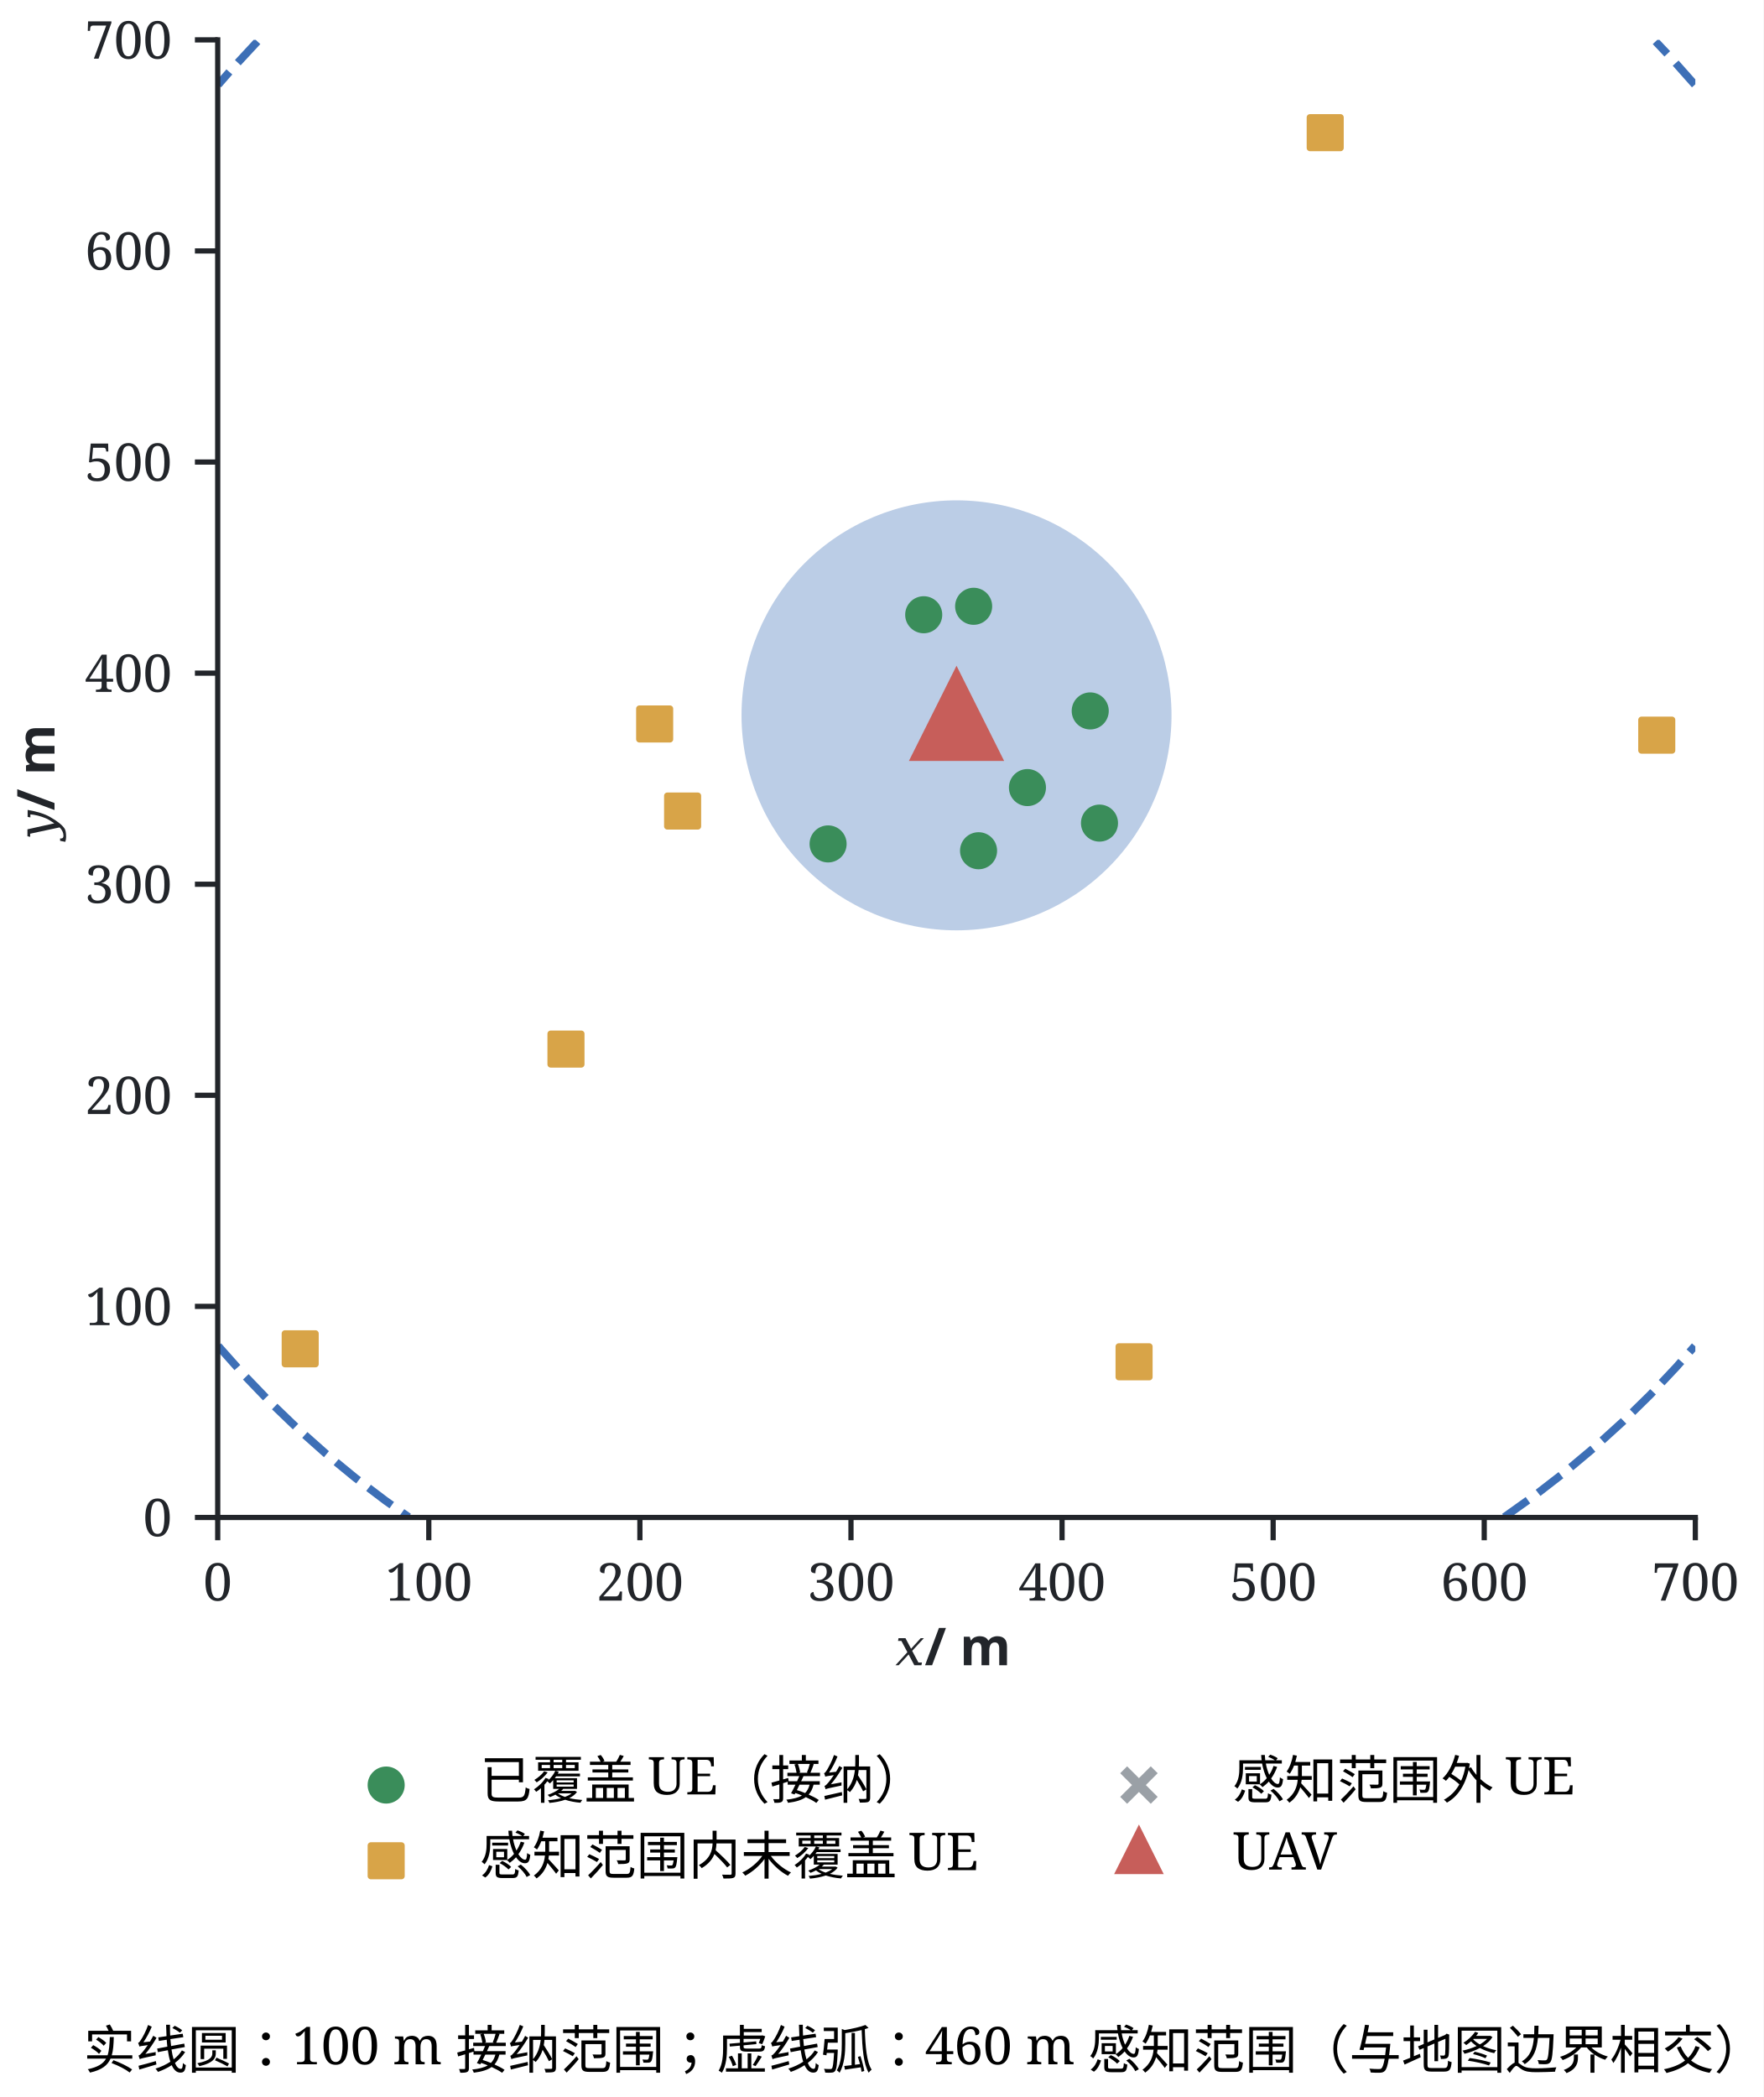
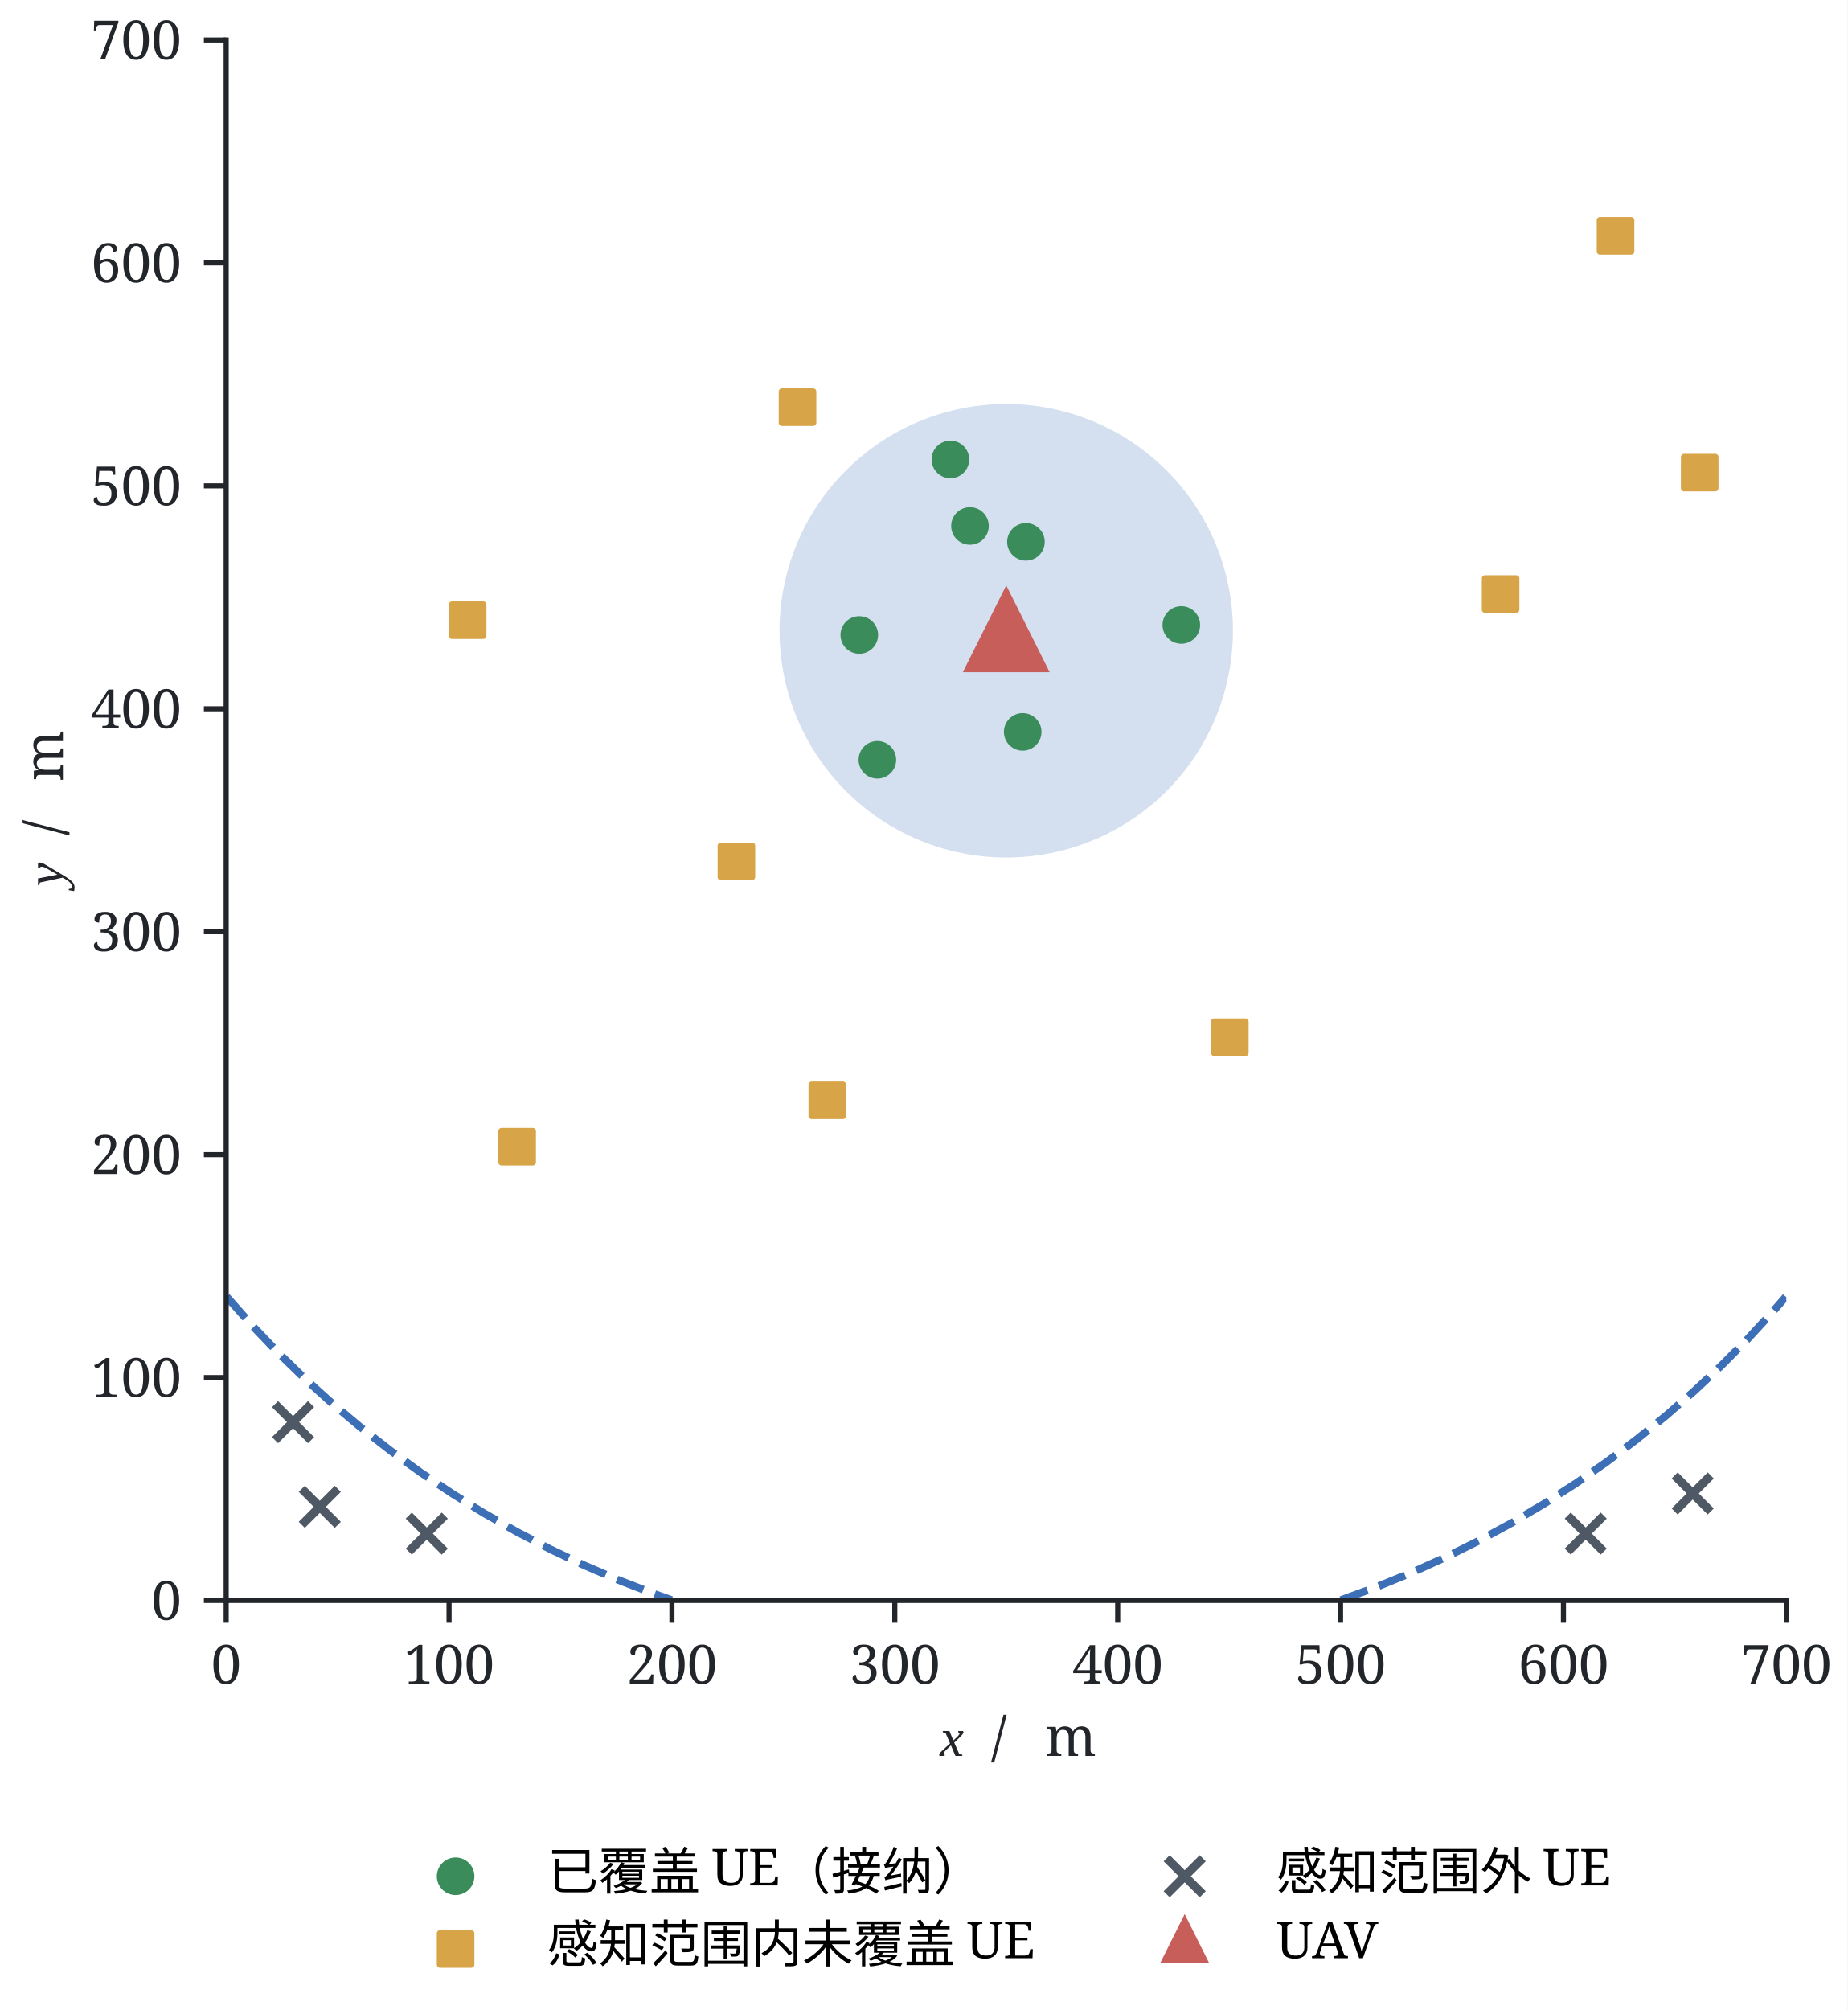
- <svg xmlns="http://www.w3.org/2000/svg" xmlns:xlink="http://www.w3.org/1999/xlink" width="270.679pt" height="321.873pt" viewBox="0 0 270.679 321.873" version="1.1">
+ <svg xmlns="http://www.w3.org/2000/svg" xmlns:xlink="http://www.w3.org/1999/xlink" width="289.905pt" height="315.323pt" viewBox="0 0 289.905 315.323" version="1.1">
  <defs>
    <style type="text/css">*{stroke-linejoin: round; stroke-linecap: butt}</style>
  </defs>
  <g id="figure_1">
    <g id="patch_1">
-       <path d="M 0 321.873  L 270.679 321.873  L 270.679 0  L 0 0  z " style="fill: #ffffff" />
+       <path d="M 0 315.323  L 289.905 315.323  L 289.905 0  L 0 0  z " style="fill: #ffffff" />
    </g>
    <g id="axes_1">
      <g id="patch_2">
-         <path d="M 33.417 232.92  L 260.217 232.92  L 260.217 6.12  L 33.417 6.12  z " style="fill: #ffffff" />
+         <path d="M 35.49 251.078  L 280.29 251.078  L 280.29 6.278  L 35.49 6.278  z " style="fill: #ffffff" />
      </g>
      <g id="patch_3">
-         <path d="M 146.817 142.2  C 155.41 142.2 163.652 138.786 169.728 132.71  C 175.804 126.634 179.218 118.393 179.218 109.8  C 179.218 101.207 175.804 92.966 169.728 86.89  C 163.652 80.814 155.41 77.4 146.817 77.4  C 138.225 77.4 129.983 80.814 123.907 86.89  C 117.831 92.966 114.418 101.207 114.418 109.8  C 114.418 118.393 117.831 126.634 123.907 132.71  C 129.983 138.786 138.225 142.2 146.817 142.2  z " clip-path="url(#p9368cf086e)" style="fill: #3d6fb6; opacity: 0.35; stroke: #3d6fb6; stroke-width: 1.2; stroke-linejoin: miter" />
+         <path d="M 157.89 133.924  C 167.165 133.924 176.06 130.239 182.619 123.681  C 189.177 117.123 192.861 108.227 192.861 98.952  C 192.861 89.678 189.177 80.782 182.619 74.224  C 176.06 67.666 167.165 63.981 157.89 63.981  C 148.615 63.981 139.72 67.666 133.161 74.224  C 126.603 80.782 122.919 89.678 122.919 98.952  C 122.919 108.227 126.603 117.123 133.161 123.681  C 139.72 130.239 148.615 133.924 157.89 133.924  z " clip-path="url(#pd703737ec7)" style="fill: #3d6fb6; opacity: 0.22; stroke: #3d6fb6; stroke-width: 1.2; stroke-linejoin: miter" />
      </g>
      <g id="matplotlib.axis_1">
        <g id="xtick_1">
          <g id="line2d_1">
            <defs>
-               <path id="mb18fb836b9" d="M 0 0  L 0 3.5  " style="stroke: #22252a; stroke-width: 0.8" />
+               <path id="m002467af67" d="M 0 0  L 0 3.5  " style="stroke: #22252a; stroke-width: 0.8" />
            </defs>
            <g>
-               <use xlink:href="#mb18fb836b9" x="33.417" y="232.92" style="fill: #22252a; stroke: #22252a; stroke-width: 0.8" />
+               <use xlink:href="#m002467af67" x="35.49" y="251.078" style="fill: #22252a; stroke: #22252a; stroke-width: 0.8" />
            </g>
          </g>
          <g id="text_1">
-             <text style="fill: #22252a; font: 8px 'Songti SC', serif; text-anchor: middle" x="33.417" y="245.68" transform="rotate(-0 33.4175 245.68)">0</text>
+             <text style="font-size: 8.5px; font-family: 'SimSun', serif; text-anchor: middle; fill: #22252a" x="35.49" y="264.154" transform="rotate(-0 35.49 264.1543)">0</text>
          </g>
        </g>
        <g id="xtick_2">
          <g id="line2d_2">
            <g>
-               <use xlink:href="#mb18fb836b9" x="65.817" y="232.92" style="fill: #22252a; stroke: #22252a; stroke-width: 0.8" />
+               <use xlink:href="#m002467af67" x="70.461" y="251.078" style="fill: #22252a; stroke: #22252a; stroke-width: 0.8" />
            </g>
          </g>
          <g id="text_2">
-             <text style="fill: #22252a; font: 8px 'Songti SC', serif; text-anchor: middle" x="65.817" y="245.68" transform="rotate(-0 65.8175 245.68)">100</text>
+             <text style="font-size: 8.5px; font-family: 'SimSun', serif; text-anchor: middle; fill: #22252a" x="70.461" y="264.154" transform="rotate(-0 70.46143 264.1543)">100</text>
          </g>
        </g>
        <g id="xtick_3">
          <g id="line2d_3">
            <g>
-               <use xlink:href="#mb18fb836b9" x="98.218" y="232.92" style="fill: #22252a; stroke: #22252a; stroke-width: 0.8" />
+               <use xlink:href="#m002467af67" x="105.433" y="251.078" style="fill: #22252a; stroke: #22252a; stroke-width: 0.8" />
            </g>
          </g>
          <g id="text_3">
-             <text style="fill: #22252a; font: 8px 'Songti SC', serif; text-anchor: middle" x="98.218" y="245.68" transform="rotate(-0 98.2175 245.68)">200</text>
+             <text style="font-size: 8.5px; font-family: 'SimSun', serif; text-anchor: middle; fill: #22252a" x="105.433" y="264.154" transform="rotate(-0 105.4329 264.1543)">200</text>
          </g>
        </g>
        <g id="xtick_4">
          <g id="line2d_4">
            <g>
-               <use xlink:href="#mb18fb836b9" x="130.618" y="232.92" style="fill: #22252a; stroke: #22252a; stroke-width: 0.8" />
+               <use xlink:href="#m002467af67" x="140.404" y="251.078" style="fill: #22252a; stroke: #22252a; stroke-width: 0.8" />
            </g>
          </g>
          <g id="text_4">
-             <text style="fill: #22252a; font: 8px 'Songti SC', serif; text-anchor: middle" x="130.618" y="245.68" transform="rotate(-0 130.6175 245.68)">300</text>
+             <text style="font-size: 8.5px; font-family: 'SimSun', serif; text-anchor: middle; fill: #22252a" x="140.404" y="264.154" transform="rotate(-0 140.4043 264.1543)">300</text>
          </g>
        </g>
        <g id="xtick_5">
          <g id="line2d_5">
            <g>
-               <use xlink:href="#mb18fb836b9" x="163.018" y="232.92" style="fill: #22252a; stroke: #22252a; stroke-width: 0.8" />
+               <use xlink:href="#m002467af67" x="175.376" y="251.078" style="fill: #22252a; stroke: #22252a; stroke-width: 0.8" />
            </g>
          </g>
          <g id="text_5">
-             <text style="fill: #22252a; font: 8px 'Songti SC', serif; text-anchor: middle" x="163.018" y="245.68" transform="rotate(-0 163.0175 245.68)">400</text>
+             <text style="font-size: 8.5px; font-family: 'SimSun', serif; text-anchor: middle; fill: #22252a" x="175.376" y="264.154" transform="rotate(-0 175.3757 264.1543)">400</text>
          </g>
        </g>
        <g id="xtick_6">
          <g id="line2d_6">
            <g>
-               <use xlink:href="#mb18fb836b9" x="195.417" y="232.92" style="fill: #22252a; stroke: #22252a; stroke-width: 0.8" />
+               <use xlink:href="#m002467af67" x="210.347" y="251.078" style="fill: #22252a; stroke: #22252a; stroke-width: 0.8" />
            </g>
          </g>
          <g id="text_6">
-             <text style="fill: #22252a; font: 8px 'Songti SC', serif; text-anchor: middle" x="195.417" y="245.68" transform="rotate(-0 195.4175 245.68)">500</text>
+             <text style="font-size: 8.5px; font-family: 'SimSun', serif; text-anchor: middle; fill: #22252a" x="210.347" y="264.154" transform="rotate(-0 210.3471 264.1543)">500</text>
          </g>
        </g>
        <g id="xtick_7">
          <g id="line2d_7">
            <g>
-               <use xlink:href="#mb18fb836b9" x="227.817" y="232.92" style="fill: #22252a; stroke: #22252a; stroke-width: 0.8" />
+               <use xlink:href="#m002467af67" x="245.319" y="251.078" style="fill: #22252a; stroke: #22252a; stroke-width: 0.8" />
            </g>
          </g>
          <g id="text_7">
-             <text style="fill: #22252a; font: 8px 'Songti SC', serif; text-anchor: middle" x="227.817" y="245.68" transform="rotate(-0 227.8175 245.68)">600</text>
+             <text style="font-size: 8.5px; font-family: 'SimSun', serif; text-anchor: middle; fill: #22252a" x="245.319" y="264.154" transform="rotate(-0 245.3186 264.1543)">600</text>
          </g>
        </g>
        <g id="xtick_8">
          <g id="line2d_8">
            <g>
-               <use xlink:href="#mb18fb836b9" x="260.217" y="232.92" style="fill: #22252a; stroke: #22252a; stroke-width: 0.8" />
+               <use xlink:href="#m002467af67" x="280.29" y="251.078" style="fill: #22252a; stroke: #22252a; stroke-width: 0.8" />
            </g>
          </g>
          <g id="text_8">
-             <text style="fill: #22252a; font: 8px 'Songti SC', serif; text-anchor: middle" x="260.217" y="245.68" transform="rotate(-0 260.2175 245.68)">700</text>
+             <text style="font-size: 8.5px; font-family: 'SimSun', serif; text-anchor: middle; fill: #22252a" x="280.29" y="264.154" transform="rotate(-0 280.29 264.1543)">700</text>
          </g>
        </g>
        <g id="text_9">
-           <g style="fill: #22252a" transform="translate(137.4175 256.5525)">
+           <g style="fill: #22252a" transform="translate(147.4775 275.4643)">
            <text>
-               <tspan style="font: italic 8px 'DejaVu Serif'" x="0" y="-0.953">x</tspan>
-               <tspan style="font: 900 8px 'Songti SC'" x="4.512 6.512 10.512 12.512" y="-0.953"> / m</tspan>
+               <tspan x="0" y="-0" style="font-style: italic; font-size: 8.5px; font-family: 'Times New Roman'; fill: #22252a">x</tspan>
+               <tspan x="3.773" y="-0" style="font-size: 8.5px; font-family: 'SimSun'; fill: #22252a"> </tspan>
+               <tspan x="8.023" y="-0" style="font-size: 8.5px; font-family: 'SimSun'; fill: #22252a">/</tspan>
+               <tspan x="12.273" y="-0" style="font-size: 8.5px; font-family: 'SimSun'; fill: #22252a"> </tspan>
+               <tspan x="16.523" y="-0" style="font-size: 8.5px; font-family: 'SimSun'; fill: #22252a">m</tspan>
            </text>
          </g>
        </g>
      </g>
      <g id="matplotlib.axis_2">
        <g id="ytick_1">
          <g id="line2d_9">
            <defs>
-               <path id="mf418c98da9" d="M 0 0  L -3.5 0  " style="stroke: #22252a; stroke-width: 0.8" />
+               <path id="mc7a81ea684" d="M 0 0  L -3.5 0  " style="stroke: #22252a; stroke-width: 0.8" />
            </defs>
            <g>
-               <use xlink:href="#mf418c98da9" x="33.417" y="232.92" style="fill: #22252a; stroke: #22252a; stroke-width: 0.8" />
+               <use xlink:href="#mc7a81ea684" x="35.49" y="251.078" style="fill: #22252a; stroke: #22252a; stroke-width: 0.8" />
            </g>
          </g>
          <g id="text_10">
-             <text style="fill: #22252a; font: 8px 'Songti SC', serif; text-anchor: end" x="26.418" y="235.8" transform="rotate(-0 26.4175 235.8)">0</text>
+             <text style="font-size: 8.5px; font-family: 'SimSun', serif; text-anchor: end; fill: #22252a" x="28.49" y="254.116" transform="rotate(-0 28.49 254.1162)">0</text>
          </g>
        </g>
        <g id="ytick_2">
          <g id="line2d_10">
            <g>
-               <use xlink:href="#mf418c98da9" x="33.417" y="200.52" style="fill: #22252a; stroke: #22252a; stroke-width: 0.8" />
+               <use xlink:href="#mc7a81ea684" x="35.49" y="216.107" style="fill: #22252a; stroke: #22252a; stroke-width: 0.8" />
            </g>
          </g>
          <g id="text_11">
-             <text style="fill: #22252a; font: 8px 'Songti SC', serif; text-anchor: end" x="26.418" y="203.4" transform="rotate(-0 26.4175 203.4)">100</text>
+             <text style="font-size: 8.5px; font-family: 'SimSun', serif; text-anchor: end; fill: #22252a" x="28.49" y="219.145" transform="rotate(-0 28.49 219.1447)">100</text>
          </g>
        </g>
        <g id="ytick_3">
          <g id="line2d_11">
            <g>
-               <use xlink:href="#mf418c98da9" x="33.417" y="168.12" style="fill: #22252a; stroke: #22252a; stroke-width: 0.8" />
+               <use xlink:href="#mc7a81ea684" x="35.49" y="181.135" style="fill: #22252a; stroke: #22252a; stroke-width: 0.8" />
            </g>
          </g>
          <g id="text_12">
-             <text style="fill: #22252a; font: 8px 'Songti SC', serif; text-anchor: end" x="26.418" y="171" transform="rotate(-0 26.4175 171)">200</text>
+             <text style="font-size: 8.5px; font-family: 'SimSun', serif; text-anchor: end; fill: #22252a" x="28.49" y="184.173" transform="rotate(-0 28.49 184.1733)">200</text>
          </g>
        </g>
        <g id="ytick_4">
          <g id="line2d_12">
            <g>
-               <use xlink:href="#mf418c98da9" x="33.417" y="135.72" style="fill: #22252a; stroke: #22252a; stroke-width: 0.8" />
+               <use xlink:href="#mc7a81ea684" x="35.49" y="146.164" style="fill: #22252a; stroke: #22252a; stroke-width: 0.8" />
            </g>
          </g>
          <g id="text_13">
-             <text style="fill: #22252a; font: 8px 'Songti SC', serif; text-anchor: end" x="26.418" y="138.6" transform="rotate(-0 26.4175 138.6)">300</text>
+             <text style="font-size: 8.5px; font-family: 'SimSun', serif; text-anchor: end; fill: #22252a" x="28.49" y="149.202" transform="rotate(-0 28.49 149.2019)">300</text>
          </g>
        </g>
        <g id="ytick_5">
          <g id="line2d_13">
            <g>
-               <use xlink:href="#mf418c98da9" x="33.417" y="103.32" style="fill: #22252a; stroke: #22252a; stroke-width: 0.8" />
+               <use xlink:href="#mc7a81ea684" x="35.49" y="111.192" style="fill: #22252a; stroke: #22252a; stroke-width: 0.8" />
            </g>
          </g>
          <g id="text_14">
-             <text style="fill: #22252a; font: 8px 'Songti SC', serif; text-anchor: end" x="26.418" y="106.2" transform="rotate(-0 26.4175 106.2)">400</text>
+             <text style="font-size: 8.5px; font-family: 'SimSun', serif; text-anchor: end; fill: #22252a" x="28.49" y="114.23" transform="rotate(-0 28.49 114.2305)">400</text>
          </g>
        </g>
        <g id="ytick_6">
          <g id="line2d_14">
            <g>
-               <use xlink:href="#mf418c98da9" x="33.417" y="70.92" style="fill: #22252a; stroke: #22252a; stroke-width: 0.8" />
+               <use xlink:href="#mc7a81ea684" x="35.49" y="76.221" style="fill: #22252a; stroke: #22252a; stroke-width: 0.8" />
            </g>
          </g>
          <g id="text_15">
-             <text style="fill: #22252a; font: 8px 'Songti SC', serif; text-anchor: end" x="26.418" y="73.8" transform="rotate(-0 26.4175 73.8)">500</text>
+             <text style="font-size: 8.5px; font-family: 'SimSun', serif; text-anchor: end; fill: #22252a" x="28.49" y="79.259" transform="rotate(-0 28.49 79.25903)">500</text>
          </g>
        </g>
        <g id="ytick_7">
          <g id="line2d_15">
            <g>
-               <use xlink:href="#mf418c98da9" x="33.417" y="38.52" style="fill: #22252a; stroke: #22252a; stroke-width: 0.8" />
+               <use xlink:href="#mc7a81ea684" x="35.49" y="41.25" style="fill: #22252a; stroke: #22252a; stroke-width: 0.8" />
            </g>
          </g>
          <g id="text_16">
-             <text style="fill: #22252a; font: 8px 'Songti SC', serif; text-anchor: end" x="26.418" y="41.4" transform="rotate(-0 26.4175 41.4)">600</text>
+             <text style="font-size: 8.5px; font-family: 'SimSun', serif; text-anchor: end; fill: #22252a" x="28.49" y="44.288" transform="rotate(-0 28.49 44.2876)">600</text>
          </g>
        </g>
        <g id="ytick_8">
          <g id="line2d_16">
            <g>
-               <use xlink:href="#mf418c98da9" x="33.417" y="6.12" style="fill: #22252a; stroke: #22252a; stroke-width: 0.8" />
+               <use xlink:href="#mc7a81ea684" x="35.49" y="6.278" style="fill: #22252a; stroke: #22252a; stroke-width: 0.8" />
            </g>
          </g>
          <g id="text_17">
-             <text style="fill: #22252a; font: 8px 'Songti SC', serif; text-anchor: end" x="26.418" y="9" transform="rotate(-0 26.4175 9)">700</text>
+             <text style="font-size: 8.5px; font-family: 'SimSun', serif; text-anchor: end; fill: #22252a" x="28.49" y="9.316" transform="rotate(-0 28.49 9.316172)">700</text>
          </g>
        </g>
        <g id="text_18">
-           <g style="fill: #22252a" transform="translate(9.32 128.92) rotate(-90)">
+           <g style="fill: #22252a" transform="translate(9.87 139.0906) rotate(-90)">
            <text>
-               <tspan style="font: italic 8px 'DejaVu Serif'" x="0" y="-0.953">y</tspan>
-               <tspan style="font: 900 8px 'Songti SC'" x="4.52 6.52 10.52 12.519" y="-0.953"> / m</tspan>
+               <tspan x="0" y="-0" style="font-style: italic; font-size: 8.5px; font-family: 'Times New Roman'; fill: #22252a">y</tspan>
+               <tspan x="3.773" y="-0" style="font-size: 8.5px; font-family: 'SimSun'; fill: #22252a"> </tspan>
+               <tspan x="8.023" y="-0" style="font-size: 8.5px; font-family: 'SimSun'; fill: #22252a">/</tspan>
+               <tspan x="12.273" y="-0" style="font-size: 8.5px; font-family: 'SimSun'; fill: #22252a"> </tspan>
+               <tspan x="16.523" y="-0" style="font-size: 8.5px; font-family: 'SimSun'; fill: #22252a">m</tspan>
            </text>
          </g>
        </g>
      </g>
      <g id="line2d_17">
-         <path d="M 260.148 13.006  L 256.261 8.632  L 254.118 6.362  M 39.517 6.362  L 35.539 10.654  L 33.487 13.006  M 33.487 206.594  L 37.374 210.968  L 41.43 215.187  L 45.649 219.243  L 50.024 223.131  L 54.548 226.844  L 59.214 230.376  L 62.722 232.848  M 230.913 232.848  L 235.679 229.452  L 240.308 225.871  L 244.793 222.111  L 249.126 218.178  L 253.303 214.078  L 257.314 209.817  L 260.148 206.594  L 260.148 206.594  " clip-path="url(#p9368cf086e)" style="fill: none; stroke-dasharray: 4.44,1.92; stroke-dashoffset: 0; stroke: #3d6fb6; stroke-width: 1.2" />
+         <path d="M 35.565 203.428  L 39.475 207.84  L 43.545 212.106  L 47.768 216.221  L 52.139 220.177  L 56.652 223.971  L 61.301 227.596  L 66.08 231.049  L 70.982 234.325  L 76.001 237.419  L 81.13 240.326  L 86.362 243.044  L 91.69 245.569  L 97.107 247.896  L 102.606 250.023  L 105.384 251.011  M 210.396 251.011  L 215.933 248.985  L 221.392 246.757  L 226.765 244.331  L 232.046 241.709  L 237.228 238.896  L 242.302 235.895  L 247.264 232.71  L 252.105 229.345  L 256.82 225.805  L 261.402 222.095  L 265.845 218.219  L 270.143 214.183  L 274.29 209.992  L 278.28 205.652  L 280.215 203.428  L 280.215 203.428  " clip-path="url(#pd703737ec7)" style="fill: none; stroke-dasharray: 4.44,1.92; stroke-dashoffset: 0; stroke: #3d6fb6; stroke-width: 1.2" />
      </g>
      <g id="line2d_18" />
      <g id="patch_4">
-         <path d="M 33.417 232.92  L 33.417 6.12  " style="fill: none; stroke: #22252a; stroke-width: 0.8; stroke-linejoin: miter; stroke-linecap: square" />
+         <path d="M 35.49 251.078  L 35.49 6.278  " style="fill: none; stroke: #22252a; stroke-width: 0.8; stroke-linejoin: miter; stroke-linecap: square" />
      </g>
      <g id="patch_5">
-         <path d="M 33.417 232.92  L 260.217 232.92  " style="fill: none; stroke: #22252a; stroke-width: 0.8; stroke-linejoin: miter; stroke-linecap: square" />
+         <path d="M 35.49 251.078  L 280.29 251.078  " style="fill: none; stroke: #22252a; stroke-width: 0.8; stroke-linejoin: miter; stroke-linecap: square" />
      </g>
      <g id="PathCollection_1">
        <defs>
-           <path id="ma6638a9ec6" d="M 0 2.345  C 0.622 2.345 1.219 2.098 1.658 1.658  C 2.098 1.219 2.345 0.622 2.345 0  C 2.345 -0.622 2.098 -1.219 1.658 -1.658  C 1.219 -2.098 0.622 -2.345 0 -2.345  C -0.622 -2.345 -1.219 -2.098 -1.658 -1.658  C -2.098 -1.219 -2.345 -0.622 -2.345 0  C -2.345 0.622 -2.098 1.219 -1.658 1.658  C -1.219 2.098 -0.622 2.345 0 2.345  z " style="stroke: #3a8d5a" />
+           <path id="m0f400a8812" d="M 0 2.449  C 0.65 2.449 1.273 2.191 1.732 1.732  C 2.191 1.273 2.449 0.65 2.449 0  C 2.449 -0.65 2.191 -1.273 1.732 -1.732  C 1.273 -2.191 0.65 -2.449 0 -2.449  C -0.65 -2.449 -1.273 -2.191 -1.732 -1.732  C -2.191 -1.273 -2.449 -0.65 -2.449 0  C -2.449 0.65 -2.191 1.273 -1.732 1.732  C -1.273 2.191 -0.65 2.449 0 2.449  z " style="stroke: #3a8d5a" />
        </defs>
-         <g clip-path="url(#p9368cf086e)">
-           <use xlink:href="#ma6638a9ec6" x="127.106" y="129.535" style="fill: #3a8d5a; stroke: #3a8d5a" />
-           <use xlink:href="#ma6638a9ec6" x="168.763" y="126.339" style="fill: #3a8d5a; stroke: #3a8d5a" />
-           <use xlink:href="#ma6638a9ec6" x="150.201" y="130.582" style="fill: #3a8d5a; stroke: #3a8d5a" />
-           <use xlink:href="#ma6638a9ec6" x="149.446" y="93.061" style="fill: #3a8d5a; stroke: #3a8d5a" />
-           <use xlink:href="#ma6638a9ec6" x="141.782" y="94.359" style="fill: #3a8d5a; stroke: #3a8d5a" />
-           <use xlink:href="#ma6638a9ec6" x="157.705" y="120.887" style="fill: #3a8d5a; stroke: #3a8d5a" />
-           <use xlink:href="#ma6638a9ec6" x="167.341" y="109.121" style="fill: #3a8d5a; stroke: #3a8d5a" />
+         <g clip-path="url(#pd703737ec7)">
+           <use xlink:href="#m0f400a8812" x="137.669" y="119.198" style="fill: #3a8d5a; stroke: #3a8d5a" />
+           <use xlink:href="#m0f400a8812" x="160.472" y="114.815" style="fill: #3a8d5a; stroke: #3a8d5a" />
+           <use xlink:href="#m0f400a8812" x="149.127" y="72.077" style="fill: #3a8d5a; stroke: #3a8d5a" />
+           <use xlink:href="#m0f400a8812" x="185.36" y="98.043" style="fill: #3a8d5a; stroke: #3a8d5a" />
+           <use xlink:href="#m0f400a8812" x="152.2" y="82.512" style="fill: #3a8d5a; stroke: #3a8d5a" />
+           <use xlink:href="#m0f400a8812" x="134.832" y="99.611" style="fill: #3a8d5a; stroke: #3a8d5a" />
+           <use xlink:href="#m0f400a8812" x="160.979" y="85.005" style="fill: #3a8d5a; stroke: #3a8d5a" />
        </g>
      </g>
      <g id="PathCollection_2">
        <defs>
-           <path id="m4233bc4c7e" d="M -2.345 2.345  L 2.345 2.345  L 2.345 -2.345  L -2.345 -2.345  z " style="stroke: #d8a448" />
+           <path id="mb72ecca5ea" d="M -2.449 2.449  L 2.449 2.449  L 2.449 -2.449  L -2.449 -2.449  z " style="stroke: #d8a448" />
        </defs>
-         <g clip-path="url(#p9368cf086e)">
-           <use xlink:href="#m4233bc4c7e" x="100.485" y="111.124" style="fill: #d8a448; stroke: #d8a448" />
-           <use xlink:href="#m4233bc4c7e" x="104.775" y="124.489" style="fill: #d8a448; stroke: #d8a448" />
-           <use xlink:href="#m4233bc4c7e" x="254.299" y="112.84" style="fill: #d8a448; stroke: #d8a448" />
-           <use xlink:href="#m4233bc4c7e" x="174.071" y="209.026" style="fill: #d8a448; stroke: #d8a448" />
-           <use xlink:href="#m4233bc4c7e" x="46.078" y="207.03" style="fill: #d8a448; stroke: #d8a448" />
-           <use xlink:href="#m4233bc4c7e" x="203.409" y="20.364" style="fill: #d8a448; stroke: #d8a448" />
-           <use xlink:href="#m4233bc4c7e" x="86.872" y="161.024" style="fill: #d8a448; stroke: #d8a448" />
-         </g>
-       </g>
-       <g id="PathCollection_3" />
+         <g clip-path="url(#pd703737ec7)">
+           <use xlink:href="#mb72ecca5ea" x="115.55" y="135.132" style="fill: #d8a448; stroke: #d8a448" />
+           <use xlink:href="#mb72ecca5ea" x="266.701" y="74.141" style="fill: #d8a448; stroke: #d8a448" />
+           <use xlink:href="#mb72ecca5ea" x="81.145" y="179.886" style="fill: #d8a448; stroke: #d8a448" />
+           <use xlink:href="#mb72ecca5ea" x="73.379" y="97.292" style="fill: #d8a448; stroke: #d8a448" />
+           <use xlink:href="#mb72ecca5ea" x="235.46" y="93.194" style="fill: #d8a448; stroke: #d8a448" />
+           <use xlink:href="#mb72ecca5ea" x="129.811" y="172.606" style="fill: #d8a448; stroke: #d8a448" />
+           <use xlink:href="#mb72ecca5ea" x="125.14" y="63.873" style="fill: #d8a448; stroke: #d8a448" />
+           <use xlink:href="#mb72ecca5ea" x="192.971" y="162.718" style="fill: #d8a448; stroke: #d8a448" />
+           <use xlink:href="#mb72ecca5ea" x="253.495" y="37.012" style="fill: #d8a448; stroke: #d8a448" />
+         </g>
+       </g>
+       <g id="PathCollection_3">
+         <defs>
+           <path id="m75dc1fd662" d="M -2.828 2.828  L 2.828 -2.828  M -2.828 -2.828  L 2.828 2.828  " style="stroke: #4e5965; stroke-width: 1.35" />
+         </defs>
+         <g clip-path="url(#pd703737ec7)">
+           <use xlink:href="#m75dc1fd662" x="50.178" y="236.39" style="fill: #4e5965; stroke: #4e5965; stroke-width: 1.35" />
+           <use xlink:href="#m75dc1fd662" x="66.964" y="240.587" style="fill: #4e5965; stroke: #4e5965; stroke-width: 1.35" />
+           <use xlink:href="#m75dc1fd662" x="45.981" y="223.101" style="fill: #4e5965; stroke: #4e5965; stroke-width: 1.35" />
+           <use xlink:href="#m75dc1fd662" x="248.816" y="240.587" style="fill: #4e5965; stroke: #4e5965; stroke-width: 1.35" />
+           <use xlink:href="#m75dc1fd662" x="265.602" y="234.292" style="fill: #4e5965; stroke: #4e5965; stroke-width: 1.35" />
+         </g>
+       </g>
      <g id="line2d_19">
-         <path d="M 146.817 109.8  " clip-path="url(#p9368cf086e)" style="fill: none; stroke: #c75e5a; stroke-width: 1.5; stroke-linecap: square" />
+         <path d="M 157.89 98.952  " clip-path="url(#pd703737ec7)" style="fill: none; stroke: #c75e5a; stroke-width: 1.5; stroke-linecap: square" />
        <defs>
-           <path id="m94714494e6" d="M 0 -6.5  L -6.5 6.5  L 6.5 6.5  z " style="stroke: #c75e5a; stroke-linejoin: miter" />
+           <path id="m0ff081548a" d="M 0 -6  L -6 6  L 6 6  z " style="stroke: #c75e5a; stroke-linejoin: miter" />
        </defs>
-         <g clip-path="url(#p9368cf086e)">
-           <use xlink:href="#m94714494e6" x="146.817" y="109.8" style="fill: #c75e5a; stroke: #c75e5a; stroke-linejoin: miter" />
+         <g clip-path="url(#pd703737ec7)">
+           <use xlink:href="#m0ff081548a" x="157.89" y="98.952" style="fill: #c75e5a; stroke: #c75e5a; stroke-linejoin: miter" />
        </g>
      </g>
      <g id="legend_1">
        <g id="PathCollection_4">
          <g>
-             <use xlink:href="#ma6638a9ec6" x="59.274" y="273.991" style="fill: #3a8d5a; stroke: #3a8d5a" />
+             <use xlink:href="#m0f400a8812" x="71.49" y="294.346" style="fill: #3a8d5a; stroke: #3a8d5a" />
          </g>
        </g>
        <g id="text_19">
-           <text style="font: 8px 'Songti SC', serif; text-anchor: start" x="73.674" y="276.091" transform="rotate(-0 73.67375 276.0915)">已覆盖 UE（接纳）</text>
+           <text style="font-size: 8px; font-family: 'SimSun', serif; text-anchor: start" x="85.89" y="296.446" transform="rotate(-0 85.89 296.4458)">已覆盖 UE（接纳）</text>
        </g>
        <g id="PathCollection_5">
          <g>
-             <use xlink:href="#m4233bc4c7e" x="59.274" y="285.615" style="fill: #d8a448; stroke: #d8a448" />
+             <use xlink:href="#mb72ecca5ea" x="71.49" y="305.752" style="fill: #d8a448; stroke: #d8a448" />
          </g>
        </g>
        <g id="text_20">
-           <text style="font: 8px 'Songti SC', serif; text-anchor: start" x="73.674" y="287.715" transform="rotate(-0 73.67375 287.7153)">感知范围内未覆盖 UE</text>
+           <text style="font-size: 8px; font-family: 'SimSun', serif; text-anchor: start" x="85.89" y="307.852" transform="rotate(-0 85.89 307.8521)">感知范围内未覆盖 UE</text>
        </g>
        <g id="PathCollection_6">
+           <g>
+             <use xlink:href="#m75dc1fd662" x="185.89" y="294.346" style="fill: #4e5965; stroke: #4e5965; stroke-width: 1.35" />
+           </g>
+         </g>
+         <g id="text_21">
+           <text style="font-size: 8px; font-family: 'SimSun', serif; text-anchor: start" x="200.29" y="296.446" transform="rotate(-0 200.29 296.4458)">感知范围外 UE</text>
+         </g>
+         <g id="line2d_20">
          <defs>
-             <path id="m7c6ed2b996" d="M -2.345 2.345  L 2.345 -2.345  M -2.345 -2.345  L 2.345 2.345  " style="stroke: #9aa0a6; stroke-width: 1.5" />
+             <path id="m94cf4e524b" d="M 0 -3  L -3 3  L 3 3  z " style="stroke: #c75e5a; stroke-linejoin: miter" />
          </defs>
          <g>
-             <use xlink:href="#m7c6ed2b996" x="174.817" y="273.991" style="fill: #9aa0a6; stroke: #9aa0a6; stroke-width: 1.5" />
-           </g>
-         </g>
-         <g id="text_21">
-           <text style="font: 8px 'Songti SC', serif; text-anchor: start" x="189.218" y="276.091" transform="rotate(-0 189.2175 276.0915)">感知范围外 UE</text>
-         </g>
-         <g id="line2d_20">
-           <defs>
-             <path id="m3007edfeba" d="M 0 -3  L -3 3  L 3 3  z " style="stroke: #c75e5a; stroke-linejoin: miter" />
-           </defs>
-           <g>
-             <use xlink:href="#m3007edfeba" x="174.817" y="284.164" style="fill: #c75e5a; stroke: #c75e5a; stroke-linejoin: miter" />
+             <use xlink:href="#m94cf4e524b" x="185.89" y="304.396" style="fill: #c75e5a; stroke: #c75e5a; stroke-linejoin: miter" />
          </g>
        </g>
        <g id="text_22">
-           <text style="font: 8px 'Songti SC', serif; text-anchor: start" x="189.218" y="286.964" transform="rotate(-0 189.2175 286.964)">UAV</text>
-         </g>
-       </g>
-     </g>
-     <g id="text_23">
-       <text style="font: 8px 'Songti SC', serif; text-anchor: middle" x="141.958" y="317.52" transform="rotate(-0 141.9575 317.52)">实线圆：100 m 接纳范围；虚线弧：460 m 感知范围（与地图边界相交）</text>
+           <text style="font-size: 8px; font-family: 'SimSun', serif; text-anchor: start" x="200.29" y="307.196" transform="rotate(-0 200.29 307.1958)">UAV</text>
+         </g>
+       </g>
    </g>
  </g>
  <defs>
-     <clipPath id="p9368cf086e">
-       <rect x="33.417" y="6.12" width="226.8" height="226.8" />
+     <clipPath id="pd703737ec7">
+       <rect x="35.49" y="6.278" width="244.8" height="244.8" />
    </clipPath>
  </defs>
</svg>
